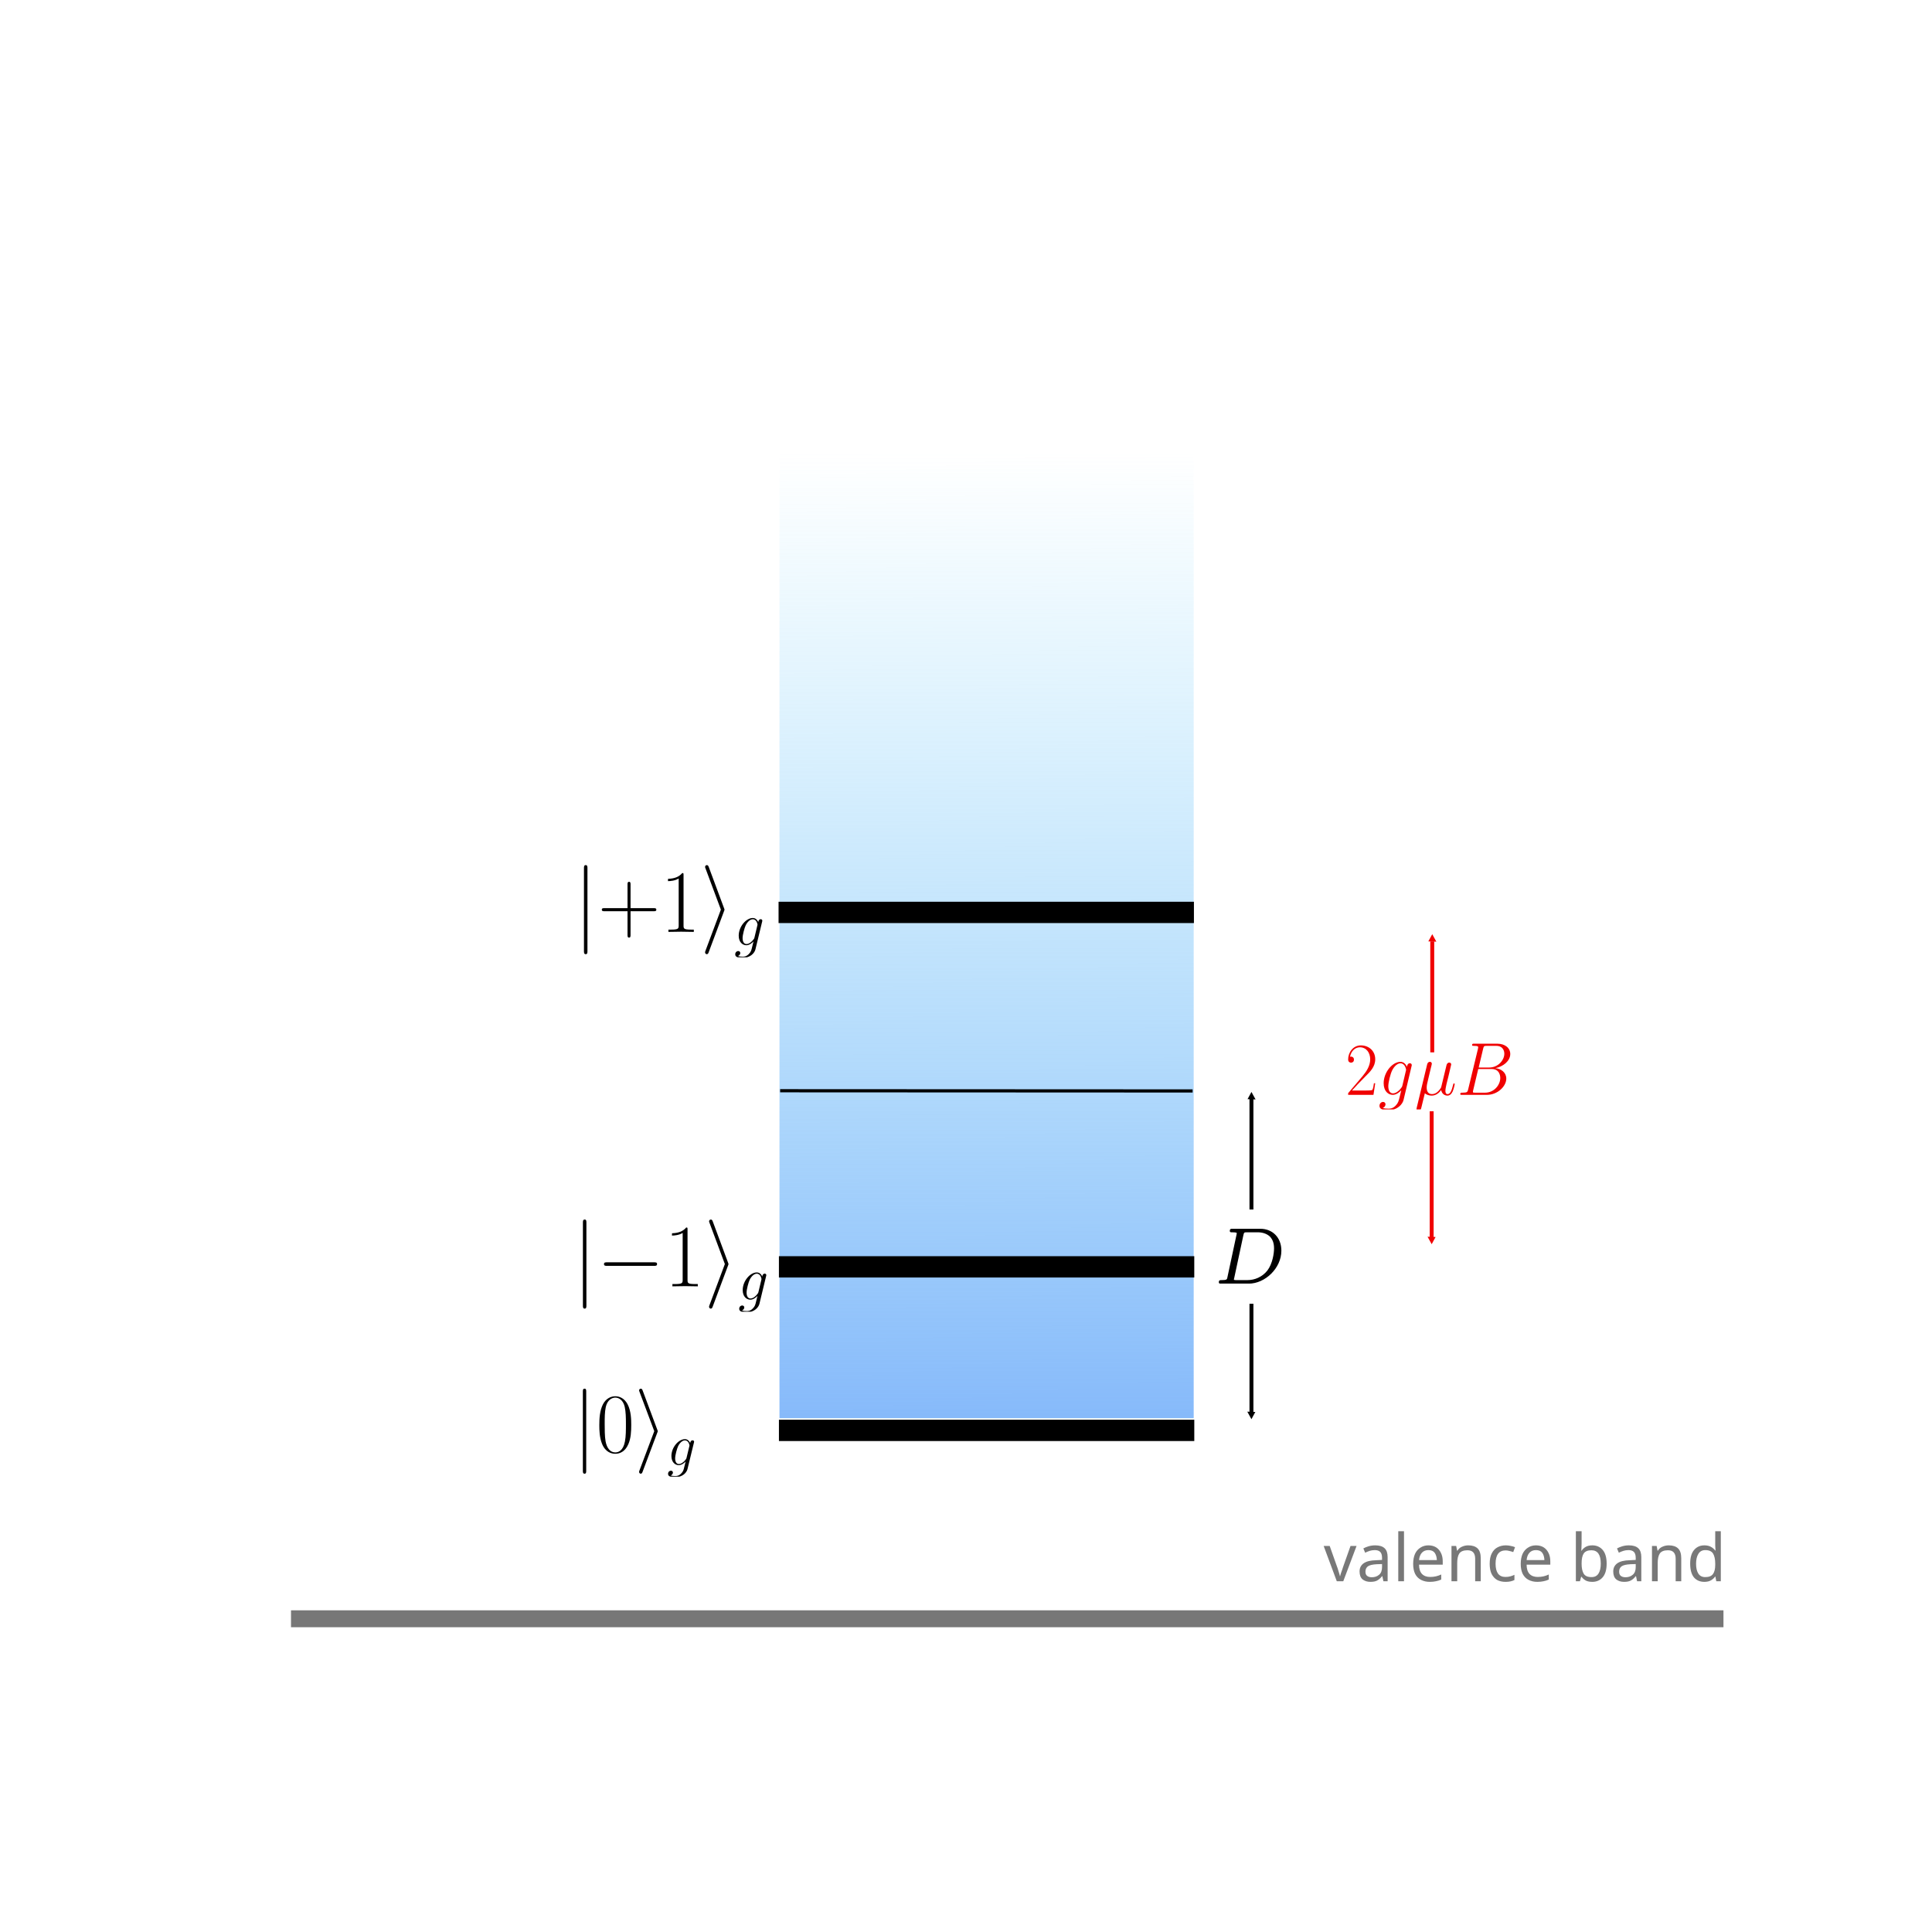
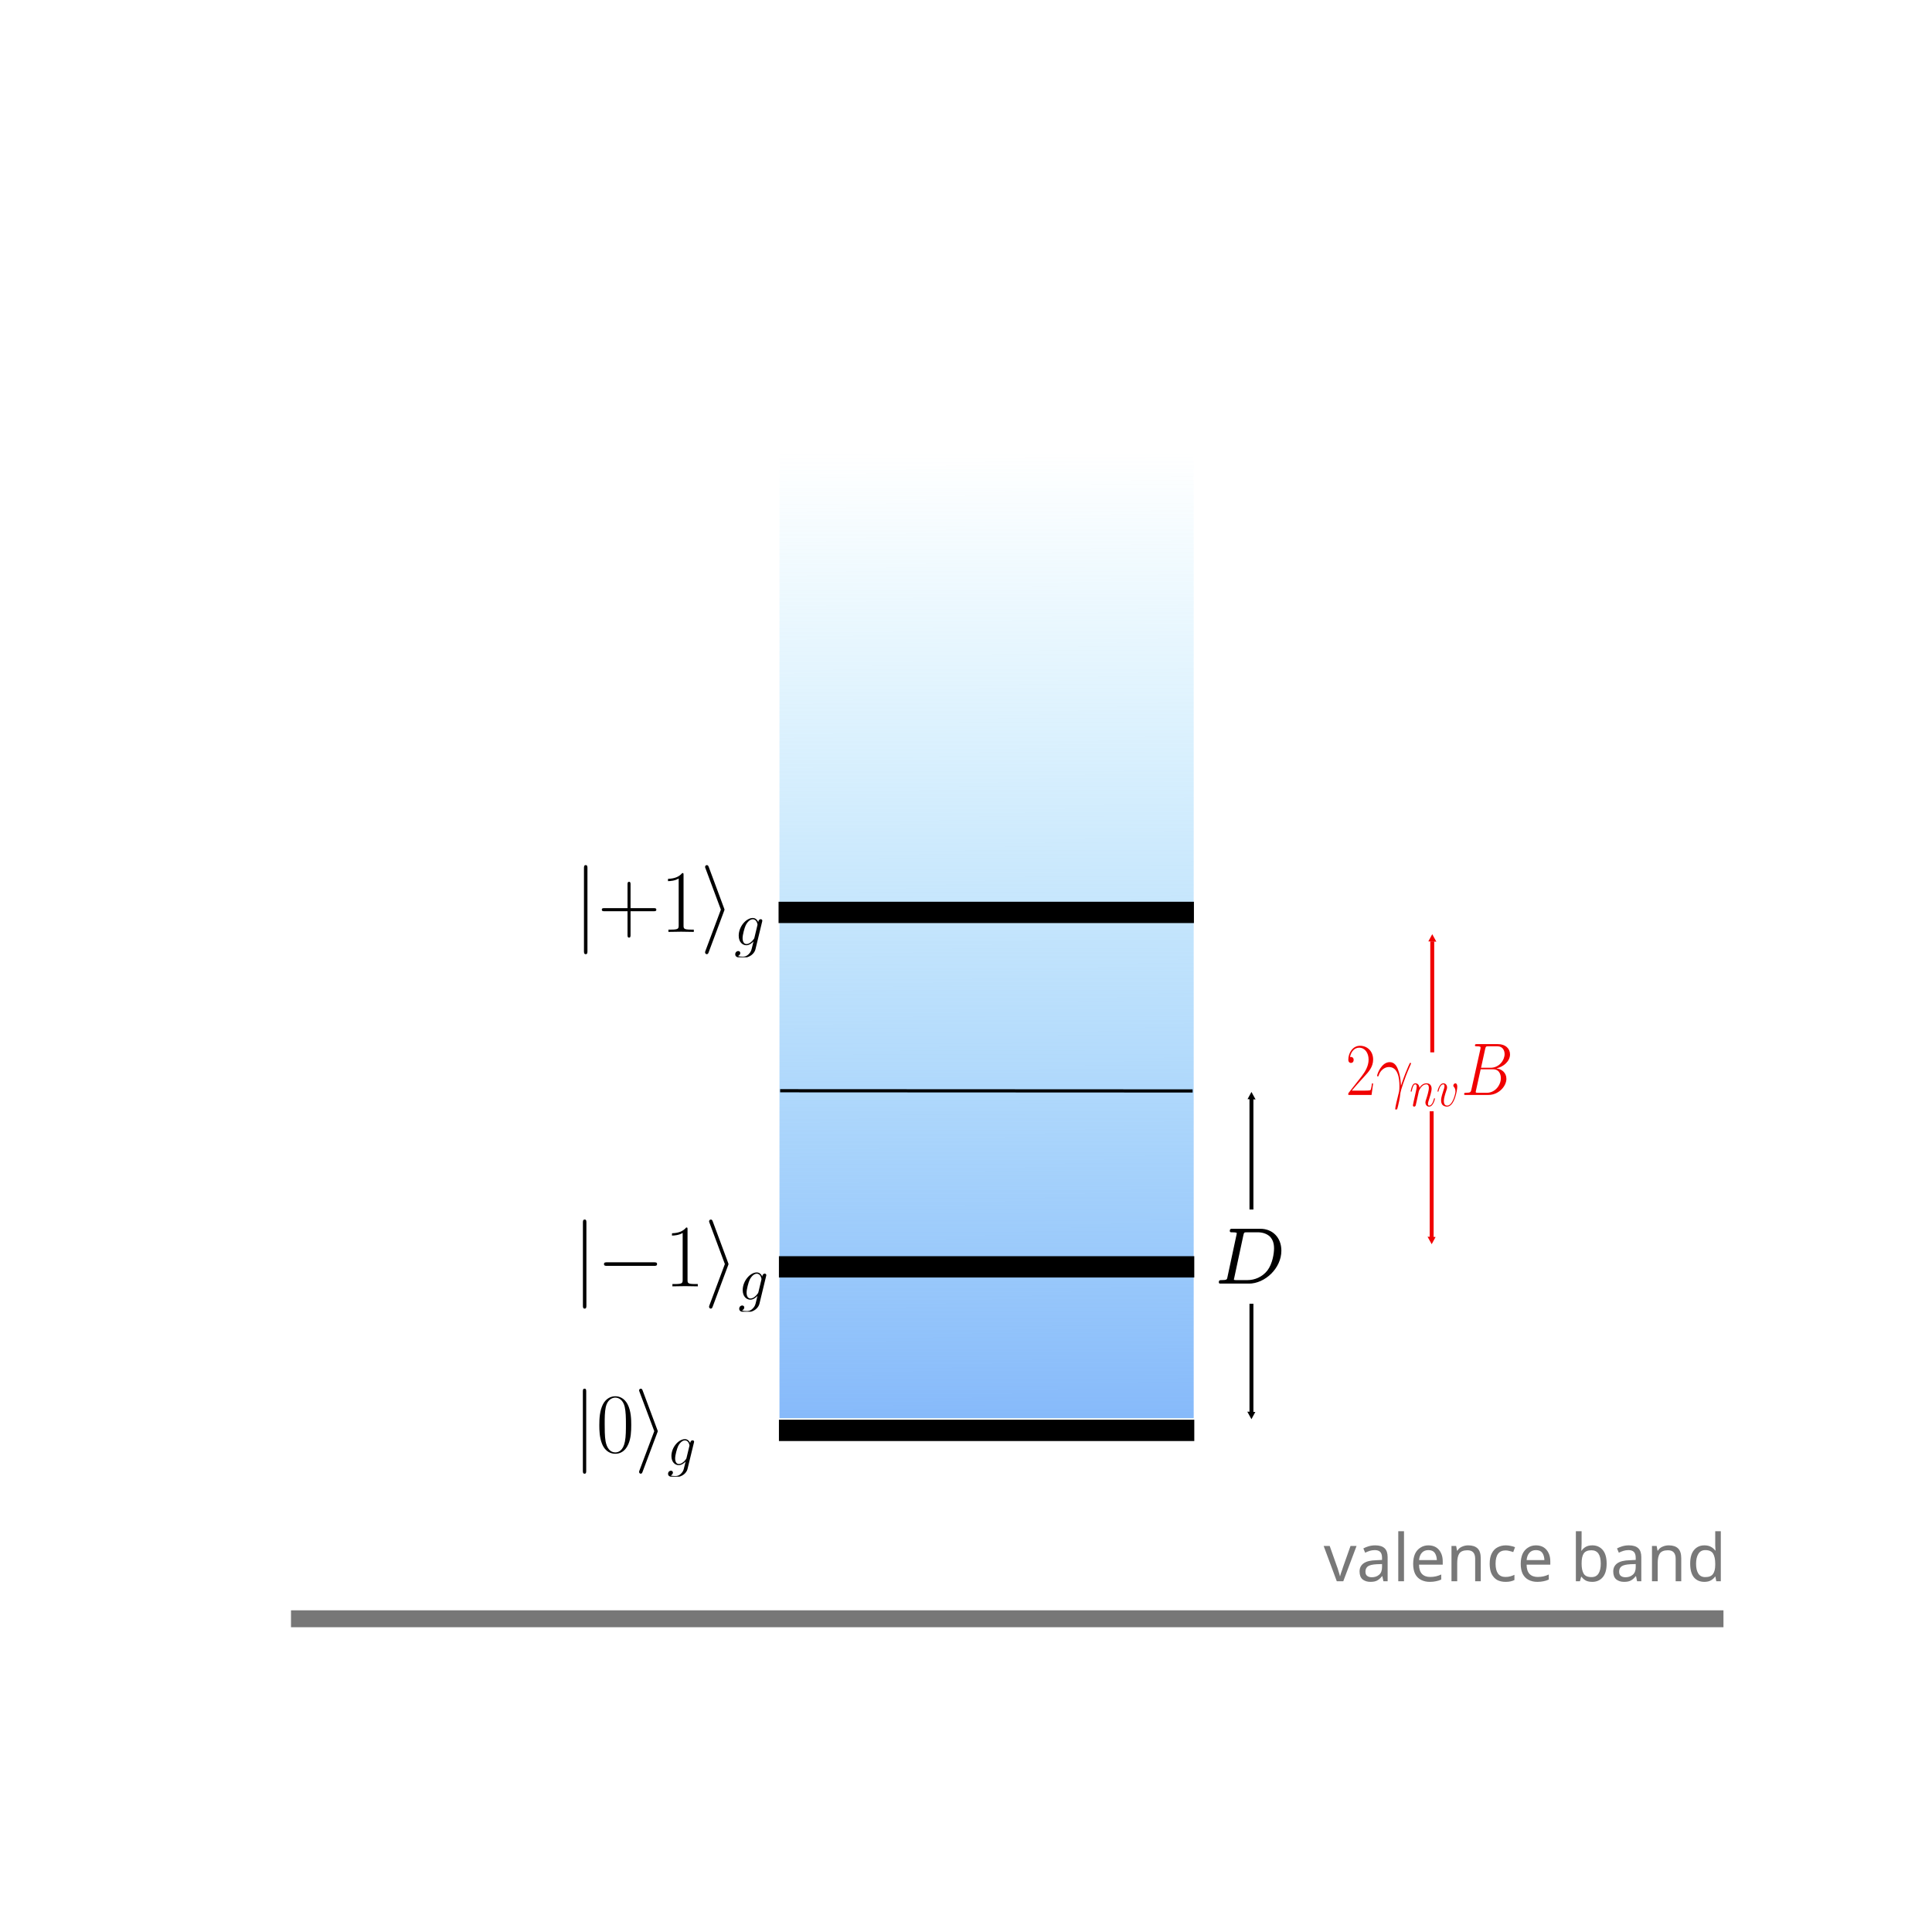
<svg xmlns="http://www.w3.org/2000/svg" xmlns:xlink="http://www.w3.org/1999/xlink" width="750" height="750" viewBox="0 0 198.438 198.438" version="1.1" id="svg102934">
  <defs id="defs102931">
    <clipPath id="clipPath6935-3">
      <path clip-rule="nonzero" d="M 2,0 H 4 V 20.664 H 2 Z m 0,0" id="path2380-6" />
    </clipPath>
    <clipPath id="clipPath7175-7">
      <path clip-rule="nonzero" d="m 16,0 h 5 v 20.664 h -5 z m 0,0" id="path7393-5" />
    </clipPath>
    <clipPath id="clipPath4866-3-5">
      <path clip-rule="nonzero" d="M 2,0 H 4 V 20.664 H 2 Z m 0,0" id="path3487-5" />
    </clipPath>
    <clipPath id="clipPath576-6">
      <path clip-rule="nonzero" d="m 17,0 h 5 v 20.664 h -5 z m 0,0" id="path466-2" />
    </clipPath>
    <clipPath id="clipPath1315-9">
      <path clip-rule="nonzero" d="M 2,0 H 21 V 20.664 H 2 Z m 0,0" id="path1458-1" />
    </clipPath>
    <clipPath id="clipPath4771-2">
      <path clip-rule="nonzero" d="m 32,0 h 6 v 20.664 h -6 z m 0,0" id="path6974-7" />
    </clipPath>
    <clipPath id="clipPath5714-0">
      <path clip-rule="nonzero" d="m 39,12 h 8 v 9.387 h -8 z m 0,0" id="path7056-9-9" />
    </clipPath>
    <clipPath id="clipPath9061-3">
      <path clip-rule="nonzero" d="m 23,12 h 7 v 9.387 h -7 z m 0,0" id="path9482-6" />
    </clipPath>
    <clipPath id="clipPath8113-0">
      <path clip-rule="nonzero" d="M 2,0 H 4 V 20.664 H 2 Z m 0,0" id="path5989-6" />
    </clipPath>
    <clipPath id="clipPath2512-2">
      <path clip-rule="nonzero" d="m 16,0 h 5 v 20.664 h -5 z m 0,0" id="path855-6" />
    </clipPath>
    <clipPath id="clipPath9782-1">
      <path clip-rule="nonzero" d="M 2,0 H 4 V 20.664 H 2 Z m 0,0" id="path6471-8" />
    </clipPath>
    <clipPath id="clipPath2331-7">
      <path clip-rule="nonzero" d="m 16,0 h 6 v 20.664 h -6 z m 0,0" id="path9119-9" />
    </clipPath>
    <clipPath id="clipPath735-2">
      <path clip-rule="nonzero" d="M 1,0 H 9 V 20.664 H 1 Z m 0,0" id="path7947-0" />
    </clipPath>
    <clipPath id="clipPath4984-2">
      <path clip-rule="nonzero" d="M 1,0 H 9 V 20.664 H 1 Z m 0,0" id="path8717-3" />
    </clipPath>
    <linearGradient xlink:href="#linearGradient17790" id="linearGradient17792-8" x1="226.336" y1="175.029" x2="226.31" y2="143.661" gradientUnits="userSpaceOnUse" gradientTransform="matrix(1.177648,0,0,3.150462,-165.6371,-406.136)" />
    <linearGradient id="linearGradient17790">
      <stop style="stop-color:#87bafa;stop-opacity:1;" offset="0" id="stop17786" />
      <stop style="stop-color:#85d8fa;stop-opacity:0;" offset="1" id="stop17788" />
    </linearGradient>
    <clipPath id="clipPath9061-3-3">
      <path clip-rule="nonzero" d="m 23,12 h 7 v 9.387 h -7 z m 0,0" id="path9482-6-3" />
    </clipPath>
    <clipPath id="clipPath2947">
      <path clip-rule="nonzero" d="m 38,12 h 7 v 9.387 h -7 z m 0,0" id="path3046" />
    </clipPath>
    <clipPath id="clipPath3881">
      <path clip-rule="nonzero" d="m 39,12 h 8 v 9.387 h -8 z m 0,0" id="path4405" />
    </clipPath>
    <clipPath id="clipPath376">
      <path clip-rule="nonzero" d="m 8,4 h 8 V 15.109 H 8 Z m 0,0" id="path23593" />
    </clipPath>
    <clipPath id="clipPath38422">
      <path clip-rule="nonzero" d="M 17,0 H 40 V 15.109 H 17 Z m 0,0" id="path73488" />
    </clipPath>
    <clipPath id="clipPath7804">
      <path clip-rule="nonzero" d="M 0,0 H 5.703 V 3.402 H 0 Z m 0,0" id="path704952" />
+     </clipPath>
+     <clipPath id="clipPath4014">
+       <path clip-rule="nonzero" d="M 11,6 H 25 V 21.758 H 11 Z m 0,0" id="path2244" />
    </clipPath>
  </defs>
  <g id="layer1">
    <rect style="display:inline;fill:url(#linearGradient17792-8);fill-opacity:1;stroke-width:0.51;stroke-linecap:butt;stroke-linejoin:round" id="rect17761-8" width="42.546" height="99.563" x="80.06" y="46.104" />
    <rect style="display:inline;fill:#000000;fill-opacity:1;stroke-width:0.51;stroke-linecap:butt;stroke-linejoin:round" id="rect21729-70" width="42.662" height="2.189" x="80.005" y="145.822" />
    <rect style="display:inline;fill:#000000;fill-opacity:1;stroke-width:0.51;stroke-linecap:butt;stroke-linejoin:round" id="rect21729-2-8" width="42.662" height="2.189" x="80.003" y="129.025" />
    <rect style="display:inline;fill:#000000;fill-opacity:1;stroke-width:0.51;stroke-linecap:butt;stroke-linejoin:round" id="rect21729-0-6" width="42.662" height="2.189" x="79.967" y="92.62" />
    <g transform="matrix(1.177648,0,0,1.197455,59.86688,142.6326)" id="g254839-2" style="display:inline;stroke-linecap:butt;stroke-linejoin:round">
      <g fill="#000000" fill-opacity="1" id="g26-4" transform="matrix(0.352778,0,0,0.352778,-0.865408,0.00105843)" style="stroke-linecap:butt;stroke-linejoin:round">
        <g id="use24-7" transform="translate(0,15.497)" style="stroke-linecap:butt;stroke-linejoin:round">
          <path d="m 3.281,-14.75 c 0,-0.375 0,-0.75 -0.406,-0.75 -0.422,0 -0.422,0.375 -0.422,0.75 V 4.422 c 0,0.375 0,0.75 0.422,0.75 0.406,0 0.406,-0.375 0.406,-0.75 z m 0,0" id="path46-9" style="stroke-linecap:butt;stroke-linejoin:round" />
        </g>
      </g>
      <g fill="#000000" fill-opacity="1" id="g30-3" transform="matrix(0.352778,0,0,0.352778,-0.865408,0.00105843)" style="stroke-linecap:butt;stroke-linejoin:round">
        <g id="use28-9" transform="translate(5.74,15.497)" style="stroke-linecap:butt;stroke-linejoin:round">
          <path d="m 8.672,-6.625 c 0,-1.266 -0.016,-3.406 -0.891,-5.062 -0.766,-1.453 -1.984,-1.969 -3.047,-1.969 -1,0 -2.25,0.453 -3.047,1.938 -0.812,1.562 -0.906,3.484 -0.906,5.094 0,1.172 0.031,2.969 0.672,4.531 0.875,2.141 2.469,2.422 3.281,2.422 C 5.688,0.328 7.125,-0.062 7.969,-2.031 8.594,-3.453 8.672,-5.125 8.672,-6.625 Z M 4.734,0 C 3.406,0 2.625,-1.141 2.328,-2.703 c -0.219,-1.219 -0.219,-3 -0.219,-4.156 0,-1.594 0,-2.906 0.266,-4.172 0.391,-1.75 1.547,-2.297 2.359,-2.297 0.844,0 1.938,0.562 2.328,2.25 0.266,1.188 0.297,2.562 0.297,4.219 0,1.344 0,3 -0.25,4.219 C 6.672,-0.391 5.453,0 4.734,0 Z m 0,0" id="path50-2" style="stroke-linecap:butt;stroke-linejoin:round" />
        </g>
      </g>
      <g fill="#000000" fill-opacity="1" id="g254832-8" transform="matrix(0.352778,0,0,0.352778,-0.865408,0.00105843)" style="stroke-linecap:butt;stroke-linejoin:round">
        <g id="g254830-3" transform="translate(15.216,15.497)" style="stroke-linecap:butt;stroke-linejoin:round">
          <path d="M 5.641,-4.812 C 5.75,-5.062 5.75,-5.109 5.75,-5.172 c 0,-0.047 0,-0.094 -0.109,-0.344 l -3.609,-9.5 C 1.906,-15.375 1.781,-15.5 1.547,-15.5 c -0.219,0 -0.406,0.188 -0.406,0.422 0,0.062 0,0.109 0.094,0.328 L 4.891,-5.172 1.234,4.375 c -0.094,0.234 -0.094,0.266 -0.094,0.375 0,0.234 0.188,0.422 0.406,0.422 0.266,0 0.359,-0.219 0.438,-0.422 z m 0,0" id="path54-0" style="stroke-linecap:butt;stroke-linejoin:round" />
        </g>
      </g>
      <g clip-path="url(#clipPath9061-3-3)" id="g254837-1" transform="matrix(0.352778,0,0,0.352778,-0.865408,0.00105843)" style="stroke-linecap:butt;stroke-linejoin:round">
        <g fill="#000000" fill-opacity="1" id="g38-7" style="stroke-linecap:butt;stroke-linejoin:round">
          <g id="use36-8" transform="translate(23.251,18.596)" style="stroke-linecap:butt;stroke-linejoin:round">
            <path d="M 4.844,-1.828 C 4.797,-1.594 4.766,-1.531 4.578,-1.312 c -0.594,0.75 -1.188,1.031 -1.641,1.031 -0.469,0 -0.922,-0.375 -0.922,-1.375 0,-0.75 0.438,-2.359 0.75,-3 0.422,-0.812 1.062,-1.375 1.672,-1.375 0.938,0 1.125,1.172 1.125,1.25 L 5.516,-4.578 Z M 5.734,-5.375 C 5.547,-5.797 5.156,-6.328 4.438,-6.328 c -1.562,0 -3.344,1.969 -3.344,4.109 C 1.094,-0.734 2,0 2.906,0 3.672,0 4.344,-0.609 4.609,-0.891 L 4.281,0.406 C 4.094,1.188 4,1.547 3.484,2.047 2.891,2.641 2.359,2.641 2.031,2.641 1.609,2.641 1.25,2.609 0.891,2.5 1.344,2.359 1.469,1.969 1.469,1.812 c 0,-0.234 -0.172,-0.469 -0.5,-0.469 -0.344,0 -0.703,0.297 -0.703,0.766 0,0.594 0.578,0.812 1.797,0.812 1.859,0 2.812,-1.188 3,-1.953 l 1.594,-6.438 c 0.047,-0.172 0.047,-0.203 0.047,-0.219 0,-0.203 -0.156,-0.359 -0.375,-0.359 -0.344,0 -0.547,0.281 -0.594,0.672 z m 0,0" id="path58-9" style="stroke-linecap:butt;stroke-linejoin:round" />
          </g>
        </g>
      </g>
    </g>
    <rect style="display:inline;fill:#777777;fill-opacity:1;stroke-width:0.314;stroke-linecap:butt;stroke-linejoin:round" id="rect256990-1" width="147.13" height="1.737" x="29.889" y="165.398" />
    <text xml:space="preserve" style="font-size:6.703px;display:inline;fill:#787878;fill-opacity:1;stroke-width:0.314;stroke-linecap:butt;stroke-linejoin:round" x="137.094" y="161.062" id="text21913-7-9-5" transform="scale(0.9916949,1.008375)">
      <tspan id="tspan21911-0-3-4" style="font-style:normal;font-variant:normal;font-weight:normal;font-stretch:normal;font-size:6.703px;font-family:'Noto Sans Duployan';-inkscape-font-specification:'Noto Sans Duployan';fill:#787878;fill-opacity:1;stroke-width:0.314" x="137.094" y="161.062">valence band</tspan>
    </text>
    <path style="display:inline;fill:none;fill-rule:evenodd;stroke:#000000;stroke-width:0.328px;stroke-linecap:butt;stroke-linejoin:miter;stroke-opacity:1" d="m 80.129,112.032 42.367,0.02" id="path5966" />
    <g transform="matrix(1.225485,0,0,1.254522,59.97957,88.85683)" id="g6357" style="display:inline;stroke-linecap:butt;stroke-linejoin:round">
      <g fill="#000000" fill-opacity="1" id="g29-5" transform="matrix(0.352778,0,0,0.352778,-0.865408,0.00105843)" style="stroke-linecap:butt;stroke-linejoin:round">
        <g id="g6333" transform="translate(0,15.497)" style="stroke-linecap:butt;stroke-linejoin:round">
          <path d="m 3.281,-14.75 c 0,-0.375 0,-0.75 -0.406,-0.75 -0.422,0 -0.422,0.375 -0.422,0.75 V 4.422 c 0,0.375 0,0.75 0.422,0.75 0.406,0 0.406,-0.375 0.406,-0.75 z m 0,0" id="path51-7" style="stroke-linecap:butt;stroke-linejoin:round" />
        </g>
      </g>
      <g fill="#000000" fill-opacity="1" id="g35-4" transform="matrix(0.352778,0,0,0.352778,-0.865408,0.00105843)" style="stroke-linecap:butt;stroke-linejoin:round">
        <g id="use31" transform="translate(5.74,15.497)" style="stroke-linecap:butt;stroke-linejoin:round">
          <path d="m 7.781,-4.797 h 5.484 c 0.281,0 0.641,0 0.641,-0.344 0,-0.375 -0.328,-0.375 -0.641,-0.375 H 7.781 v -5.469 c 0,-0.297 0,-0.641 -0.344,-0.641 -0.375,0 -0.375,0.328 -0.375,0.641 v 5.469 H 1.594 c -0.297,0 -0.641,0 -0.641,0.344 0,0.375 0.328,0.375 0.641,0.375 H 7.062 V 0.688 c 0,0.281 0,0.641 0.359,0.641 0.359,0 0.359,-0.344 0.359,-0.641 z m 0,0" id="path6336" style="stroke-linecap:butt;stroke-linejoin:round" />
        </g>
        <g id="use33-9" transform="translate(20.61287,15.497)" style="stroke-linecap:butt;stroke-linejoin:round">
          <path d="m 5.5,-13.203 c 0,-0.438 -0.031,-0.453 -0.312,-0.453 C 4.375,-12.688 3.156,-12.375 2,-12.328 c -0.062,0 -0.156,0 -0.188,0.031 -0.016,0.047 -0.016,0.094 -0.016,0.516 0.641,0 1.719,-0.109 2.547,-0.609 v 10.875 c 0,0.734 -0.047,0.984 -1.828,0.984 H 1.906 V 0 C 2.891,-0.016 3.922,-0.047 4.922,-0.047 5.906,-0.047 6.938,-0.016 7.938,0 V -0.531 H 7.312 C 5.531,-0.531 5.5,-0.766 5.5,-1.516 Z m 0,0" id="path6339" style="stroke-linecap:butt;stroke-linejoin:round" />
        </g>
      </g>
      <g fill="#000000" fill-opacity="1" id="g6347" transform="matrix(0.352778,0,0,0.352778,-0.865408,0.00105843)" style="stroke-linecap:butt;stroke-linejoin:round">
        <g id="g6345" transform="translate(30.089,15.497)" style="stroke-linecap:butt;stroke-linejoin:round">
          <path d="M 5.641,-4.812 C 5.75,-5.062 5.75,-5.109 5.75,-5.172 c 0,-0.047 0,-0.094 -0.109,-0.344 l -3.609,-9.5 C 1.906,-15.375 1.781,-15.5 1.547,-15.5 c -0.219,0 -0.406,0.188 -0.406,0.422 0,0.062 0,0.109 0.094,0.328 L 4.891,-5.172 1.234,4.375 c -0.094,0.234 -0.094,0.266 -0.094,0.375 0,0.234 0.188,0.422 0.406,0.422 0.266,0 0.359,-0.219 0.438,-0.422 z m 0,0" id="path6343" style="stroke-linecap:butt;stroke-linejoin:round" />
        </g>
      </g>
      <g clip-path="url(#clipPath2947)" id="g6355" transform="matrix(0.352778,0,0,0.352778,-0.865408,0.00105843)" style="stroke-linecap:butt;stroke-linejoin:round">
        <g fill="#000000" fill-opacity="1" id="g6353" style="stroke-linecap:butt;stroke-linejoin:round">
          <g id="g6351" transform="translate(38.125,18.596)" style="stroke-linecap:butt;stroke-linejoin:round">
            <path d="M 4.844,-1.828 C 4.797,-1.594 4.766,-1.531 4.578,-1.312 c -0.594,0.75 -1.188,1.031 -1.641,1.031 -0.469,0 -0.922,-0.375 -0.922,-1.375 0,-0.75 0.438,-2.359 0.75,-3 0.422,-0.812 1.062,-1.375 1.672,-1.375 0.938,0 1.125,1.172 1.125,1.25 L 5.516,-4.578 Z M 5.734,-5.375 C 5.547,-5.797 5.156,-6.328 4.438,-6.328 c -1.562,0 -3.344,1.969 -3.344,4.109 C 1.094,-0.734 2,0 2.906,0 3.672,0 4.344,-0.609 4.609,-0.891 L 4.281,0.406 C 4.094,1.188 4,1.547 3.484,2.047 2.891,2.641 2.359,2.641 2.031,2.641 1.609,2.641 1.25,2.609 0.891,2.5 1.344,2.359 1.469,1.969 1.469,1.812 c 0,-0.234 -0.172,-0.469 -0.5,-0.469 -0.344,0 -0.703,0.297 -0.703,0.766 0,0.594 0.578,0.812 1.797,0.812 1.859,0 2.812,-1.188 3,-1.953 l 1.594,-6.438 c 0.047,-0.172 0.047,-0.203 0.047,-0.219 0,-0.203 -0.156,-0.359 -0.375,-0.359 -0.344,0 -0.547,0.281 -0.594,0.672 z m 0,0" id="path6349" style="stroke-linecap:butt;stroke-linejoin:round" />
          </g>
        </g>
      </g>
    </g>
    <g transform="matrix(1.225485,0,0,1.254522,59.87178,125.2611)" id="g6810" style="display:inline;stroke-linecap:butt;stroke-linejoin:round">
      <g fill="#000000" fill-opacity="1" id="g31-9" transform="matrix(0.352778,0,0,0.352778,-0.865408,0.00105843)" style="stroke-linecap:butt;stroke-linejoin:round">
        <g id="g6784" transform="translate(0,15.497)" style="stroke-linecap:butt;stroke-linejoin:round">
          <path d="m 3.281,-14.75 c 0,-0.375 0,-0.75 -0.406,-0.75 -0.422,0 -0.422,0.375 -0.422,0.75 V 4.422 c 0,0.375 0,0.75 0.422,0.75 0.406,0 0.406,-0.375 0.406,-0.75 z m 0,0" id="path6782" style="stroke-linecap:butt;stroke-linejoin:round" />
        </g>
        <g id="use29-4" transform="translate(5.740042,15.497)" style="stroke-linecap:butt;stroke-linejoin:round">
          <path d="m 13.609,-4.75 c 0.359,0 0.719,0 0.719,-0.422 0,-0.406 -0.359,-0.406 -0.719,-0.406 H 2.438 c -0.344,0 -0.719,0 -0.719,0.406 0,0.422 0.375,0.422 0.719,0.422 z m 0,0" id="path6786" style="stroke-linecap:butt;stroke-linejoin:round" />
        </g>
      </g>
      <g fill="#000000" fill-opacity="1" id="g6794" transform="matrix(0.352778,0,0,0.352778,-0.865408,0.00105843)" style="stroke-linecap:butt;stroke-linejoin:round">
        <g id="g6792" transform="translate(21.81,15.497)" style="stroke-linecap:butt;stroke-linejoin:round">
          <path d="m 5.5,-13.203 c 0,-0.438 -0.031,-0.453 -0.312,-0.453 C 4.375,-12.688 3.156,-12.375 2,-12.328 c -0.062,0 -0.156,0 -0.188,0.031 -0.016,0.047 -0.016,0.094 -0.016,0.516 0.641,0 1.719,-0.109 2.547,-0.609 v 10.875 c 0,0.734 -0.047,0.984 -1.828,0.984 H 1.906 V 0 C 2.891,-0.016 3.922,-0.047 4.922,-0.047 5.906,-0.047 6.938,-0.016 7.938,0 V -0.531 H 7.312 C 5.531,-0.531 5.5,-0.766 5.5,-1.516 Z m 0,0" id="path6790" style="stroke-linecap:butt;stroke-linejoin:round" />
        </g>
      </g>
      <g fill="#000000" fill-opacity="1" id="g6800" transform="matrix(0.352778,0,0,0.352778,-0.865408,0.00105843)" style="stroke-linecap:butt;stroke-linejoin:round">
        <g id="g6798" transform="translate(31.287,15.497)" style="stroke-linecap:butt;stroke-linejoin:round">
          <path d="M 5.641,-4.812 C 5.75,-5.062 5.75,-5.109 5.75,-5.172 c 0,-0.047 0,-0.094 -0.109,-0.344 l -3.609,-9.5 C 1.906,-15.375 1.781,-15.5 1.547,-15.5 c -0.219,0 -0.406,0.188 -0.406,0.422 0,0.062 0,0.109 0.094,0.328 L 4.891,-5.172 1.234,4.375 c -0.094,0.234 -0.094,0.266 -0.094,0.375 0,0.234 0.188,0.422 0.406,0.422 0.266,0 0.359,-0.219 0.438,-0.422 z m 0,0" id="path6796" style="stroke-linecap:butt;stroke-linejoin:round" />
        </g>
      </g>
      <g clip-path="url(#clipPath3881)" id="g6808" transform="matrix(0.352778,0,0,0.352778,-0.865408,0.00105843)" style="stroke-linecap:butt;stroke-linejoin:round">
        <g fill="#000000" fill-opacity="1" id="g6806" style="stroke-linecap:butt;stroke-linejoin:round">
          <g id="g6804" transform="translate(39.322,18.596)" style="stroke-linecap:butt;stroke-linejoin:round">
            <path d="M 4.844,-1.828 C 4.797,-1.594 4.766,-1.531 4.578,-1.312 c -0.594,0.75 -1.188,1.031 -1.641,1.031 -0.469,0 -0.922,-0.375 -0.922,-1.375 0,-0.75 0.438,-2.359 0.75,-3 0.422,-0.812 1.062,-1.375 1.672,-1.375 0.938,0 1.125,1.172 1.125,1.25 L 5.516,-4.578 Z M 5.734,-5.375 C 5.547,-5.797 5.156,-6.328 4.438,-6.328 c -1.562,0 -3.344,1.969 -3.344,4.109 C 1.094,-0.734 2,0 2.906,0 3.672,0 4.344,-0.609 4.609,-0.891 L 4.281,0.406 C 4.094,1.188 4,1.547 3.484,2.047 2.891,2.641 2.359,2.641 2.031,2.641 1.609,2.641 1.25,2.609 0.891,2.5 1.344,2.359 1.469,1.969 1.469,1.812 c 0,-0.234 -0.172,-0.469 -0.5,-0.469 -0.344,0 -0.703,0.297 -0.703,0.766 0,0.594 0.578,0.812 1.797,0.812 1.859,0 2.812,-1.188 3,-1.953 l 1.594,-6.438 c 0.047,-0.172 0.047,-0.203 0.047,-0.219 0,-0.203 -0.156,-0.359 -0.375,-0.359 -0.344,0 -0.547,0.281 -0.594,0.672 z m 0,0" id="path6802" style="stroke-linecap:butt;stroke-linejoin:round" />
          </g>
        </g>
      </g>
    </g>
    <rect style="display:inline;fill:#f00000;fill-opacity:1;stroke-width:0.231;stroke-linecap:butt;stroke-linejoin:round" id="rect256472-5" width="0.403" height="11.394" x="146.906" y="96.695" />
    <rect style="display:inline;fill:#000000;fill-opacity:1;stroke-width:0.231;stroke-linecap:butt;stroke-linejoin:round" id="rect256472-5-7" width="0.403" height="11.394" x="128.336" y="112.837" />
    <rect style="display:inline;fill:#000000;fill-opacity:1;stroke-width:0.231;stroke-linecap:butt;stroke-linejoin:round" id="rect256472-5-5" width="0.403" height="11.394" x="128.336" y="133.911" />
    <rect style="display:inline;fill:#f00000;fill-opacity:1;stroke-width:0.246;stroke-linecap:butt;stroke-linejoin:round" id="rect256472-3-9" width="0.403" height="12.934" x="146.846" y="114.142" />
    <path style="display:inline;fill:#f00000;fill-opacity:1;stroke-width:0.314;stroke-linecap:butt;stroke-linejoin:round" d="m 146.706,96.692 0.825,0.03 -0.423,-0.772 z" id="path259929-3" />
    <path style="display:inline;fill:#f00000;fill-opacity:1;stroke-width:0.314;stroke-linecap:butt;stroke-linejoin:round" d="m 147.452,127.052 -0.826,-0.03 0.424,0.772 z" id="path259929-5-5" />
    <path style="display:inline;fill:#000000;fill-opacity:1;stroke-width:0.314;stroke-linecap:butt;stroke-linejoin:round" d="m 128.938,145.024 -0.826,-0.03 0.424,0.772 z" id="path259929-5-5-6" />
    <path style="display:inline;fill:#000000;fill-opacity:1;stroke-width:0.314;stroke-linecap:butt;stroke-linejoin:round" d="m 128.136,112.896 0.826,0.03 -0.424,-0.772 z" id="path259929-5-5-4" />
-     <g transform="matrix(1.215779,0,0,1.266349,138.4703,107.1983)" id="g107999" style="display:inline;fill:#f00000;fill-opacity:1;stroke-linecap:butt;stroke-linejoin:round">
-       <g fill="#000000" fill-opacity="1" id="g107977" transform="matrix(0.352778,0,0,0.352778,-0.248047,5.73285e-4)" style="fill:#f00000;fill-opacity:1;stroke-linecap:butt;stroke-linejoin:round">
-         <g id="use26" transform="translate(0,11.764)" style="fill:#f00000;fill-opacity:1;stroke-linecap:butt;stroke-linejoin:round">
-           <path d="M 7.188,-2.672 H 6.875 c -0.172,1.219 -0.312,1.438 -0.391,1.531 C 6.406,-1 5.172,-1 4.922,-1 H 1.625 c 0.609,-0.672 1.812,-1.891 3.281,-3.312 1.047,-0.984 2.281,-2.156 2.281,-3.859 0,-2.031 -1.625,-3.203 -3.438,-3.203 -1.891,0 -3.047,1.656 -3.047,3.219 0,0.672 0.5,0.75 0.703,0.75 0.172,0 0.688,-0.094 0.688,-0.703 0,-0.531 -0.438,-0.688 -0.688,-0.688 -0.094,0 -0.203,0.016 -0.266,0.047 0.328,-1.453 1.328,-2.188 2.375,-2.188 1.5,0 2.469,1.188 2.469,2.766 0,1.484 -0.875,2.781 -1.859,3.906 l -3.422,3.875 V 0 h 6.062 z m 0,0" id="path107974" style="fill:#f00000;fill-opacity:1;stroke-linecap:butt;stroke-linejoin:round" />
-         </g>
-       </g>
-       <g clip-path="url(#clipPath376)" id="g107985" transform="matrix(0.352778,0,0,0.352778,-0.248047,5.73285e-4)" style="fill:#f00000;fill-opacity:1;stroke-linecap:butt;stroke-linejoin:round">
-         <g fill="#000000" fill-opacity="1" id="g107983" style="fill:#f00000;fill-opacity:1;stroke-linecap:butt;stroke-linejoin:round">
-           <g id="g107981" transform="translate(7.895,11.764)" style="fill:#f00000;fill-opacity:1;stroke-linecap:butt;stroke-linejoin:round">
-             <path d="M 5.812,-2.188 C 5.75,-1.906 5.719,-1.844 5.5,-1.578 4.781,-0.672 4.062,-0.344 3.531,-0.344 c -0.562,0 -1.109,-0.453 -1.109,-1.641 0,-0.906 0.516,-2.844 0.906,-3.609 0.5,-0.969 1.266,-1.656 2,-1.656 1.125,0 1.359,1.406 1.359,1.516 L 6.625,-5.5 Z M 6.891,-6.453 C 6.656,-6.953 6.188,-7.594 5.328,-7.594 3.438,-7.594 1.312,-5.234 1.312,-2.672 1.312,-0.875 2.391,0 3.5,0 4.406,0 5.219,-0.719 5.531,-1.062 L 5.141,0.484 C 4.906,1.422 4.797,1.859 4.188,2.469 3.484,3.172 2.828,3.172 2.438,3.172 1.922,3.172 1.5,3.141 1.062,3 1.625,2.844 1.75,2.359 1.75,2.172 1.75,1.891 1.547,1.625 1.172,1.625 0.75,1.625 0.312,1.969 0.312,2.531 c 0,0.703 0.703,0.984 2.172,0.984 2.219,0 3.375,-1.438 3.594,-2.359 l 1.906,-7.719 c 0.062,-0.203 0.062,-0.234 0.062,-0.266 0,-0.25 -0.188,-0.438 -0.453,-0.438 -0.406,0 -0.656,0.344 -0.703,0.812 z m 0,0" id="path107979" style="fill:#f00000;fill-opacity:1;stroke-linecap:butt;stroke-linejoin:round" />
-           </g>
-         </g>
-       </g>
-       <g clip-path="url(#clipPath38422)" id="g107997" transform="matrix(0.352778,0,0,0.352778,-0.248047,5.73285e-4)" style="fill:#f00000;fill-opacity:1;stroke-linecap:butt;stroke-linejoin:round">
-         <g fill="#000000" fill-opacity="1" id="g107995" style="fill:#f00000;fill-opacity:1;stroke-linecap:butt;stroke-linejoin:round">
-           <g id="g107989" transform="translate(16.58705,11.764)" style="fill:#f00000;fill-opacity:1;stroke-linecap:butt;stroke-linejoin:round">
-             <path d="m 2.484,-0.375 c 0.422,0.391 1.062,0.547 1.641,0.547 1.109,0 1.859,-0.734 2.266,-1.281 0.172,0.922 0.891,1.281 1.5,1.281 0.516,0 0.922,-0.312 1.234,-0.922 0.281,-0.594 0.516,-1.641 0.516,-1.719 0,-0.078 -0.062,-0.156 -0.172,-0.156 -0.156,0 -0.172,0.094 -0.234,0.359 -0.266,1.016 -0.594,2.094 -1.297,2.094 -0.5,0 -0.531,-0.453 -0.531,-0.797 0,-0.391 0.156,-1.016 0.266,-1.531 L 8.156,-4.359 C 8.234,-4.688 8.422,-5.453 8.5,-5.766 c 0.109,-0.422 0.297,-1.156 0.297,-1.219 0,-0.266 -0.203,-0.438 -0.469,-0.438 -0.156,0 -0.516,0.062 -0.656,0.594 l -1.203,4.781 c -0.078,0.344 -0.078,0.375 -0.297,0.656 -0.219,0.281 -0.891,1.219 -1.969,1.219 -0.969,0 -1.281,-0.703 -1.281,-1.516 0,-0.5 0.156,-1.109 0.234,-1.391 L 3.922,-6.188 c 0.094,-0.328 0.234,-0.875 0.234,-0.969 0,-0.281 -0.234,-0.438 -0.453,-0.438 -0.156,0 -0.531,0.047 -0.672,0.609 l -2.5,9.969 c -0.016,0.078 -0.047,0.188 -0.047,0.281 0,0.266 0.203,0.438 0.469,0.438 0.5,0 0.594,-0.391 0.719,-0.875 z m 0,0" id="path107987" style="fill:#f00000;fill-opacity:1;stroke-linecap:butt;stroke-linejoin:round" />
-           </g>
-           <g id="g107993" transform="translate(26.72865,11.764)" style="fill:#f00000;fill-opacity:1;stroke-linecap:butt;stroke-linejoin:round">
-             <path d="m 6.297,-10.594 c 0.156,-0.641 0.234,-0.672 0.906,-0.672 H 9.438 c 1.938,0 1.938,1.656 1.938,1.812 0,1.391 -1.391,3.172 -3.656,3.172 H 5.234 Z m 2.922,4.453 c 1.875,-0.344 3.578,-1.656 3.578,-3.25 0,-1.344 -1.188,-2.375 -3.141,-2.375 H 4.125 c -0.312,0 -0.469,0 -0.469,0.328 0,0.172 0.156,0.172 0.406,0.172 1.047,0 1.047,0.141 1.047,0.328 0,0.031 0,0.141 -0.062,0.406 l -2.328,9.25 C 2.562,-0.672 2.531,-0.5 1.328,-0.5 c -0.328,0 -0.5,0 -0.5,0.312 C 0.828,0 0.938,0 1.281,0 H 7.188 c 2.625,0 4.656,-2 4.656,-3.734 0,-1.406 -1.234,-2.281 -2.625,-2.406 z M 6.766,-0.5 H 4.438 c -0.234,0 -0.266,0 -0.375,-0.016 C 3.875,-0.531 3.859,-0.562 3.859,-0.703 c 0,-0.125 0.031,-0.234 0.062,-0.375 L 5.125,-5.938 h 3.25 c 2.031,0 2.031,1.891 2.031,2.031 0,1.656 -1.5,3.406 -3.641,3.406 z m 0,0" id="path107991" style="fill:#f00000;fill-opacity:1;stroke-linecap:butt;stroke-linejoin:round" />
-           </g>
-         </g>
-       </g>
-     </g>
    <g transform="matrix(4.019303,0,0,4.688233,125.1866,126.2092)" id="g317262" style="display:inline;stroke-linecap:butt;stroke-linejoin:round">
      <g clip-path="url(#clipPath7804)" id="g317260" transform="matrix(0.352778,0,0,0.352778,-0.209462,7.93736e-4)" style="stroke-linecap:butt;stroke-linejoin:round">
        <g fill="#000000" fill-opacity="1" id="g317258" style="stroke-linecap:butt;stroke-linejoin:round">
          <g id="g317256" transform="translate(0,3.404)" style="stroke-linecap:butt;stroke-linejoin:round">
            <path d="m 1.219,-0.406 c -0.031,0.141 -0.031,0.188 -0.422,0.188 -0.125,0 -0.203,0 -0.203,0.141 C 0.594,0 0.672,0 0.75,0 H 2.766 C 3.938,0 5.125,-0.953 5.125,-2.047 5.125,-2.875 4.469,-3.406 3.609,-3.406 H 1.562 c -0.094,0 -0.172,0 -0.172,0.141 0,0.078 0.062,0.078 0.188,0.078 0.047,0 0.219,0 0.312,0.031 0,0.062 0,0.078 -0.016,0.125 z M 2.375,-3.016 C 2.422,-3.172 2.422,-3.188 2.625,-3.188 h 0.797 c 0.344,0 0.672,0.094 0.891,0.281 0.172,0.172 0.281,0.375 0.281,0.719 0,0.312 -0.109,0.953 -0.484,1.375 -0.375,0.406 -0.922,0.594 -1.438,0.594 H 1.844 c -0.031,0 -0.109,0 -0.156,-0.016 0,-0.047 0,-0.062 0.016,-0.094 z m 0,0" id="path317254" style="stroke-linecap:butt;stroke-linejoin:round" />
          </g>
        </g>
      </g>
    </g>
+     <g transform="matrix(0.7759466,0,0,0.8743396,138.4873,107.2432)" id="g25746" style="fill:#f00000;fill-opacity:1">
+       <g fill="#000000" fill-opacity="1" id="g29" transform="matrix(0.352778,0,0,0.352778,-0.35829,-0.00533586)" style="fill:#f00000;fill-opacity:1">
+         <g id="use27" transform="translate(0,16.937)" style="fill:#f00000;fill-opacity:1">
+           <path d="m 10.328,-3.844 h -0.438 C 9.641,-2.078 9.438,-1.781 9.344,-1.641 9.219,-1.438 7.438,-1.438 7.094,-1.438 H 2.328 c 0.891,-0.969 2.625,-2.719 4.734,-4.75 1.516,-1.438 3.266,-3.125 3.266,-5.578 C 10.328,-14.688 8,-16.375 5.406,-16.375 c -2.734,0 -4.391,2.391 -4.391,4.625 0,0.969 0.719,1.094 1.016,1.094 0.25,0 0.984,-0.141 0.984,-1.016 0,-0.766 -0.641,-0.984 -0.984,-0.984 -0.141,0 -0.297,0.016 -0.391,0.062 0.469,-2.094 1.906,-3.141 3.422,-3.141 2.156,0 3.562,1.703 3.562,3.969 0,2.156 -1.266,4.016 -2.672,5.625 L 1.016,-0.562 V 0 h 8.719 z m 0,0" id="path51" style="fill:#f00000;fill-opacity:1" />
+         </g>
+       </g>
+       <g clip-path="url(#clipPath4014)" id="g35" transform="matrix(0.352778,0,0,0.352778,-0.35829,-0.00533586)" style="fill:#f00000;fill-opacity:1">
+         <g fill="#000000" fill-opacity="1" id="g33" style="fill:#f00000;fill-opacity:1">
+           <g id="g25734" transform="translate(11.368,16.937)" style="fill:#f00000;fill-opacity:1">
+             <path d="m 9.375,-3.016 c -0.062,-1.219 -0.109,-3.125 -1.047,-5.359 -0.5,-1.234 -1.344,-2.547 -3.156,-2.547 -3.047,0 -4.703,3.891 -4.703,4.531 0,0.219 0.172,0.219 0.25,0.219 0.219,0 0.219,-0.047 0.344,-0.375 0.531,-1.531 2.109,-2.75 3.812,-2.75 3.453,0 3.953,3.844 3.953,6.297 0,1.562 -0.172,2.078 -0.328,2.578 C 8.031,1.109 7.219,4.188 7.219,4.875 c 0,0.203 0.062,0.422 0.266,0.422 0.375,0 0.594,-0.812 0.859,-1.797 0.609,-2.188 0.75,-3.281 0.875,-4.266 0.078,-0.594 1.484,-4.688 3.438,-8.578 0.188,-0.391 0.531,-1.062 0.531,-1.141 0,-0.016 -0.031,-0.203 -0.25,-0.203 -0.047,0 -0.172,0 -0.219,0.109 -0.062,0.047 -0.922,1.734 -1.672,3.422 C 10.688,-6.312 10.188,-5.203 9.375,-3.016 Z m 0,0" id="path55" style="fill:#f00000;fill-opacity:1" />
+           </g>
+         </g>
+       </g>
+       <g fill="#000000" fill-opacity="1" id="g41" transform="matrix(0.352778,0,0,0.352778,-0.35829,-0.00533586)" style="fill:#f00000;fill-opacity:1">
+         <g id="use37" transform="translate(23.957,20.655)" style="fill:#f00000;fill-opacity:1">
+           <path d="M 3.547,-5.047 C 3.578,-5.141 4.016,-6.016 4.656,-6.562 5.094,-6.969 5.688,-7.25 6.359,-7.25 c 0.688,0 0.922,0.516 0.922,1.203 0,0.984 -0.703,2.953 -1.047,3.875 -0.156,0.422 -0.25,0.641 -0.25,0.953 0,0.766 0.547,1.391 1.375,1.391 1.594,0 2.203,-2.531 2.203,-2.641 0,-0.078 -0.078,-0.156 -0.172,-0.156 -0.156,0 -0.172,0.062 -0.266,0.359 -0.391,1.406 -1.047,2.094 -1.719,2.094 -0.172,0 -0.453,-0.016 -0.453,-0.562 0,-0.438 0.188,-0.953 0.297,-1.188 0.344,-0.953 1.062,-2.875 1.062,-3.859 0,-1.031 -0.594,-1.812 -1.906,-1.812 C 4.875,-7.594 4.062,-6.516 3.75,-6.078 3.703,-7.062 3,-7.594 2.234,-7.594 c -0.547,0 -0.922,0.328 -1.219,0.906 -0.312,0.625 -0.547,1.656 -0.547,1.734 0,0.062 0.062,0.156 0.188,0.156 0.141,0 0.156,-0.031 0.25,-0.422 C 1.188,-6.266 1.5,-7.25 2.188,-7.25 c 0.391,0 0.531,0.281 0.531,0.797 0,0.375 -0.172,1.047 -0.297,1.578 l -0.469,1.859 C 1.875,-2.688 1.688,-1.906 1.594,-1.594 c -0.109,0.438 -0.297,1.25 -0.297,1.328 0,0.25 0.188,0.438 0.438,0.438 0.219,0 0.453,-0.109 0.594,-0.359 0.031,-0.094 0.188,-0.688 0.266,-1.031 l 0.391,-1.547 z m 0,0" id="path59" style="fill:#f00000;fill-opacity:1" />
+         </g>
+         <g id="use39" transform="translate(34.0194,20.655)" style="fill:#f00000;fill-opacity:1">
+           <path d="m 7.875,-6.438 c 0,-1.094 -0.562,-1.156 -0.688,-1.156 -0.422,0 -0.797,0.406 -0.797,0.766 0,0.203 0.125,0.312 0.188,0.391 0.172,0.156 0.625,0.625 0.625,1.516 0,0.719 -1.031,4.75 -3.109,4.75 -1.047,0 -1.25,-0.875 -1.25,-1.516 0,-0.859 0.391,-2.062 0.859,-3.312 0.281,-0.703 0.344,-0.875 0.344,-1.219 0,-0.719 -0.516,-1.375 -1.359,-1.375 -1.578,0 -2.219,2.5 -2.219,2.641 0,0.062 0.062,0.156 0.188,0.156 0.156,0 0.172,-0.078 0.234,-0.312 C 1.312,-6.594 1.984,-7.25 2.641,-7.25 c 0.156,0 0.438,0 0.438,0.562 0,0.453 -0.188,0.953 -0.438,1.609 C 1.812,-2.875 1.812,-2.344 1.812,-1.922 c 0,0.375 0.047,1.078 0.578,1.562 0.625,0.531 1.484,0.531 1.641,0.531 2.859,0 3.844,-5.625 3.844,-6.609 z m 0,0" id="path63" style="fill:#f00000;fill-opacity:1" />
+         </g>
+       </g>
+       <g fill="#000000" fill-opacity="1" id="g45" transform="matrix(0.352778,0,0,0.352778,-0.35829,-0.00533586)" style="fill:#f00000;fill-opacity:1">
+         <g id="use43" transform="translate(43.284,16.937)" style="fill:#f00000;fill-opacity:1">
+           <path d="m 9.062,-15.234 c 0.234,-0.922 0.328,-0.969 1.297,-0.969 h 3.219 c 2.797,0 2.797,2.375 2.797,2.594 0,2.016 -2,4.562 -5.266,4.562 H 7.531 Z m 4.203,6.391 c 2.688,-0.5 5.141,-2.375 5.141,-4.656 0,-1.938 -1.703,-3.422 -4.5,-3.422 H 5.953 c -0.469,0 -0.703,0 -0.703,0.469 0,0.25 0.234,0.25 0.594,0.25 1.516,0 1.516,0.188 1.516,0.469 0,0.047 0,0.203 -0.094,0.562 l -3.344,13.344 C 3.688,-0.969 3.641,-0.719 1.906,-0.719 c -0.469,0 -0.719,0 -0.719,0.453 C 1.188,0 1.344,0 1.828,0 h 8.5 c 3.797,0 6.719,-2.875 6.719,-5.375 0,-2.031 -1.781,-3.281 -3.781,-3.469 z m -3.531,8.125 H 6.391 C 6.047,-0.719 6,-0.719 5.844,-0.75 5.578,-0.766 5.547,-0.812 5.547,-1.016 5.547,-1.188 5.594,-1.344 5.656,-1.562 l 1.734,-6.984 h 4.656 c 2.922,0 2.922,2.719 2.922,2.922 0,2.375 -2.156,4.906 -5.234,4.906 z m 0,0" id="path67" style="fill:#f00000;fill-opacity:1" />
+         </g>
+       </g>
+     </g>
  </g>
</svg>
